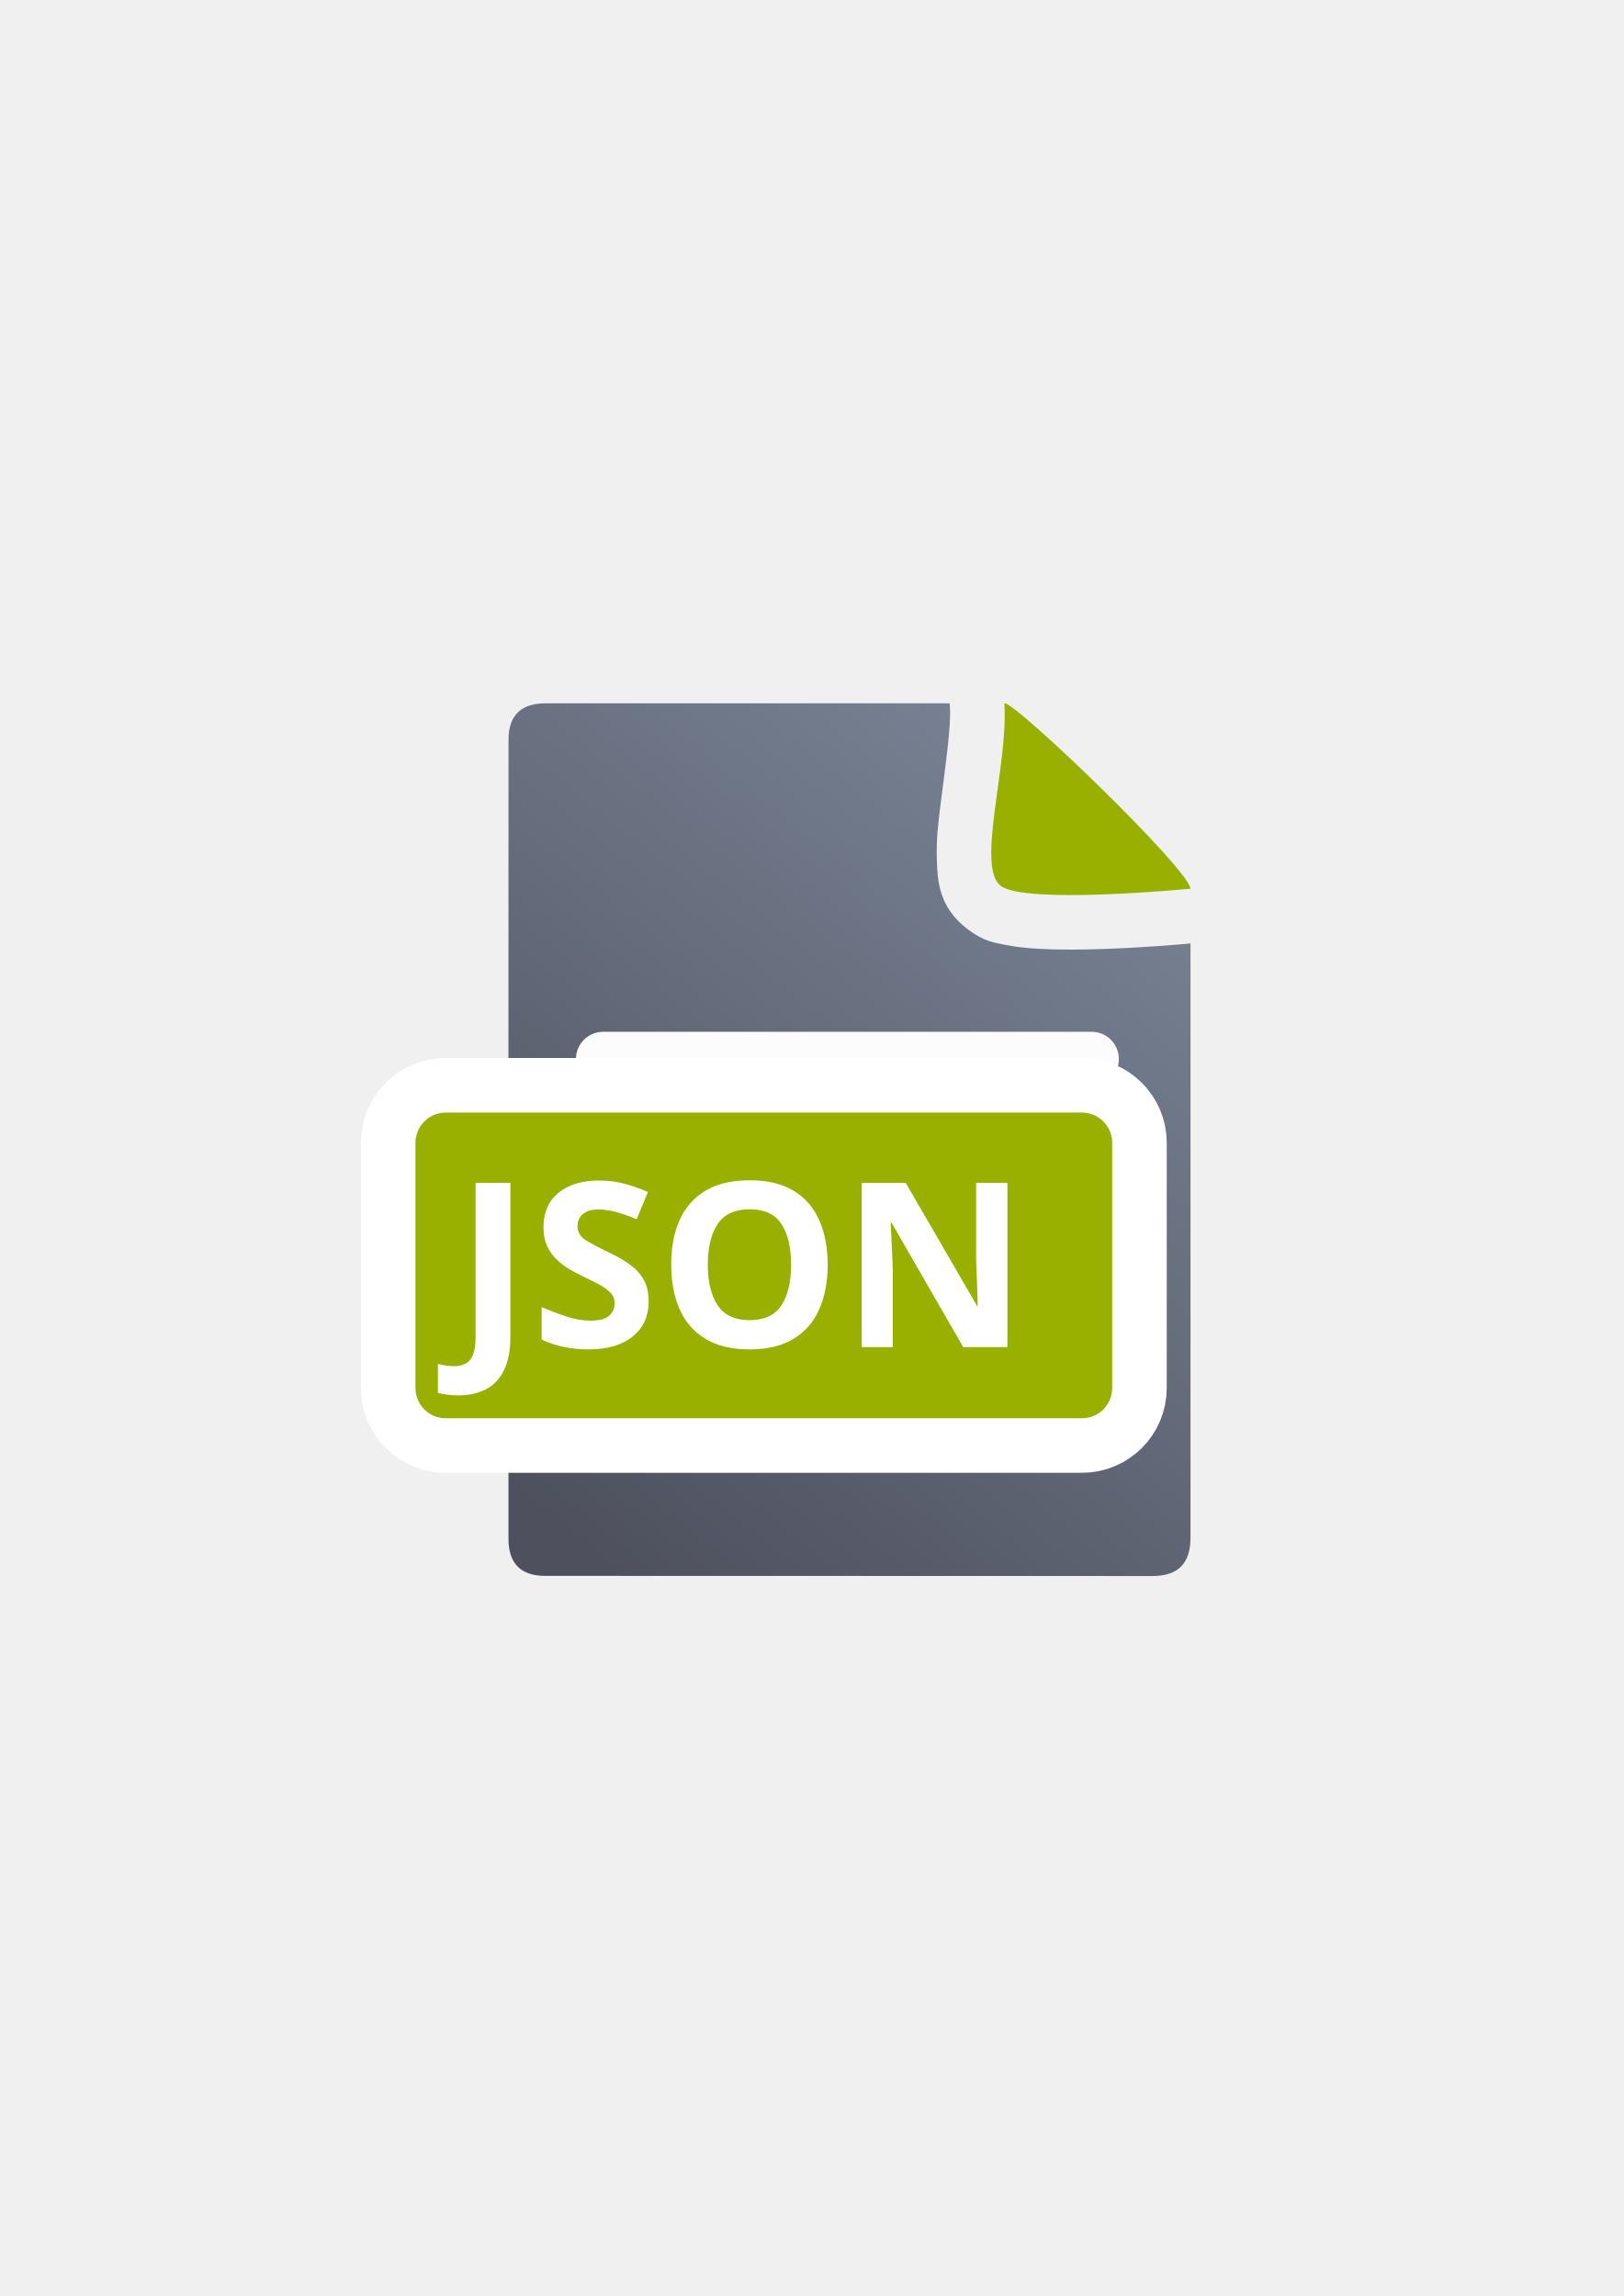
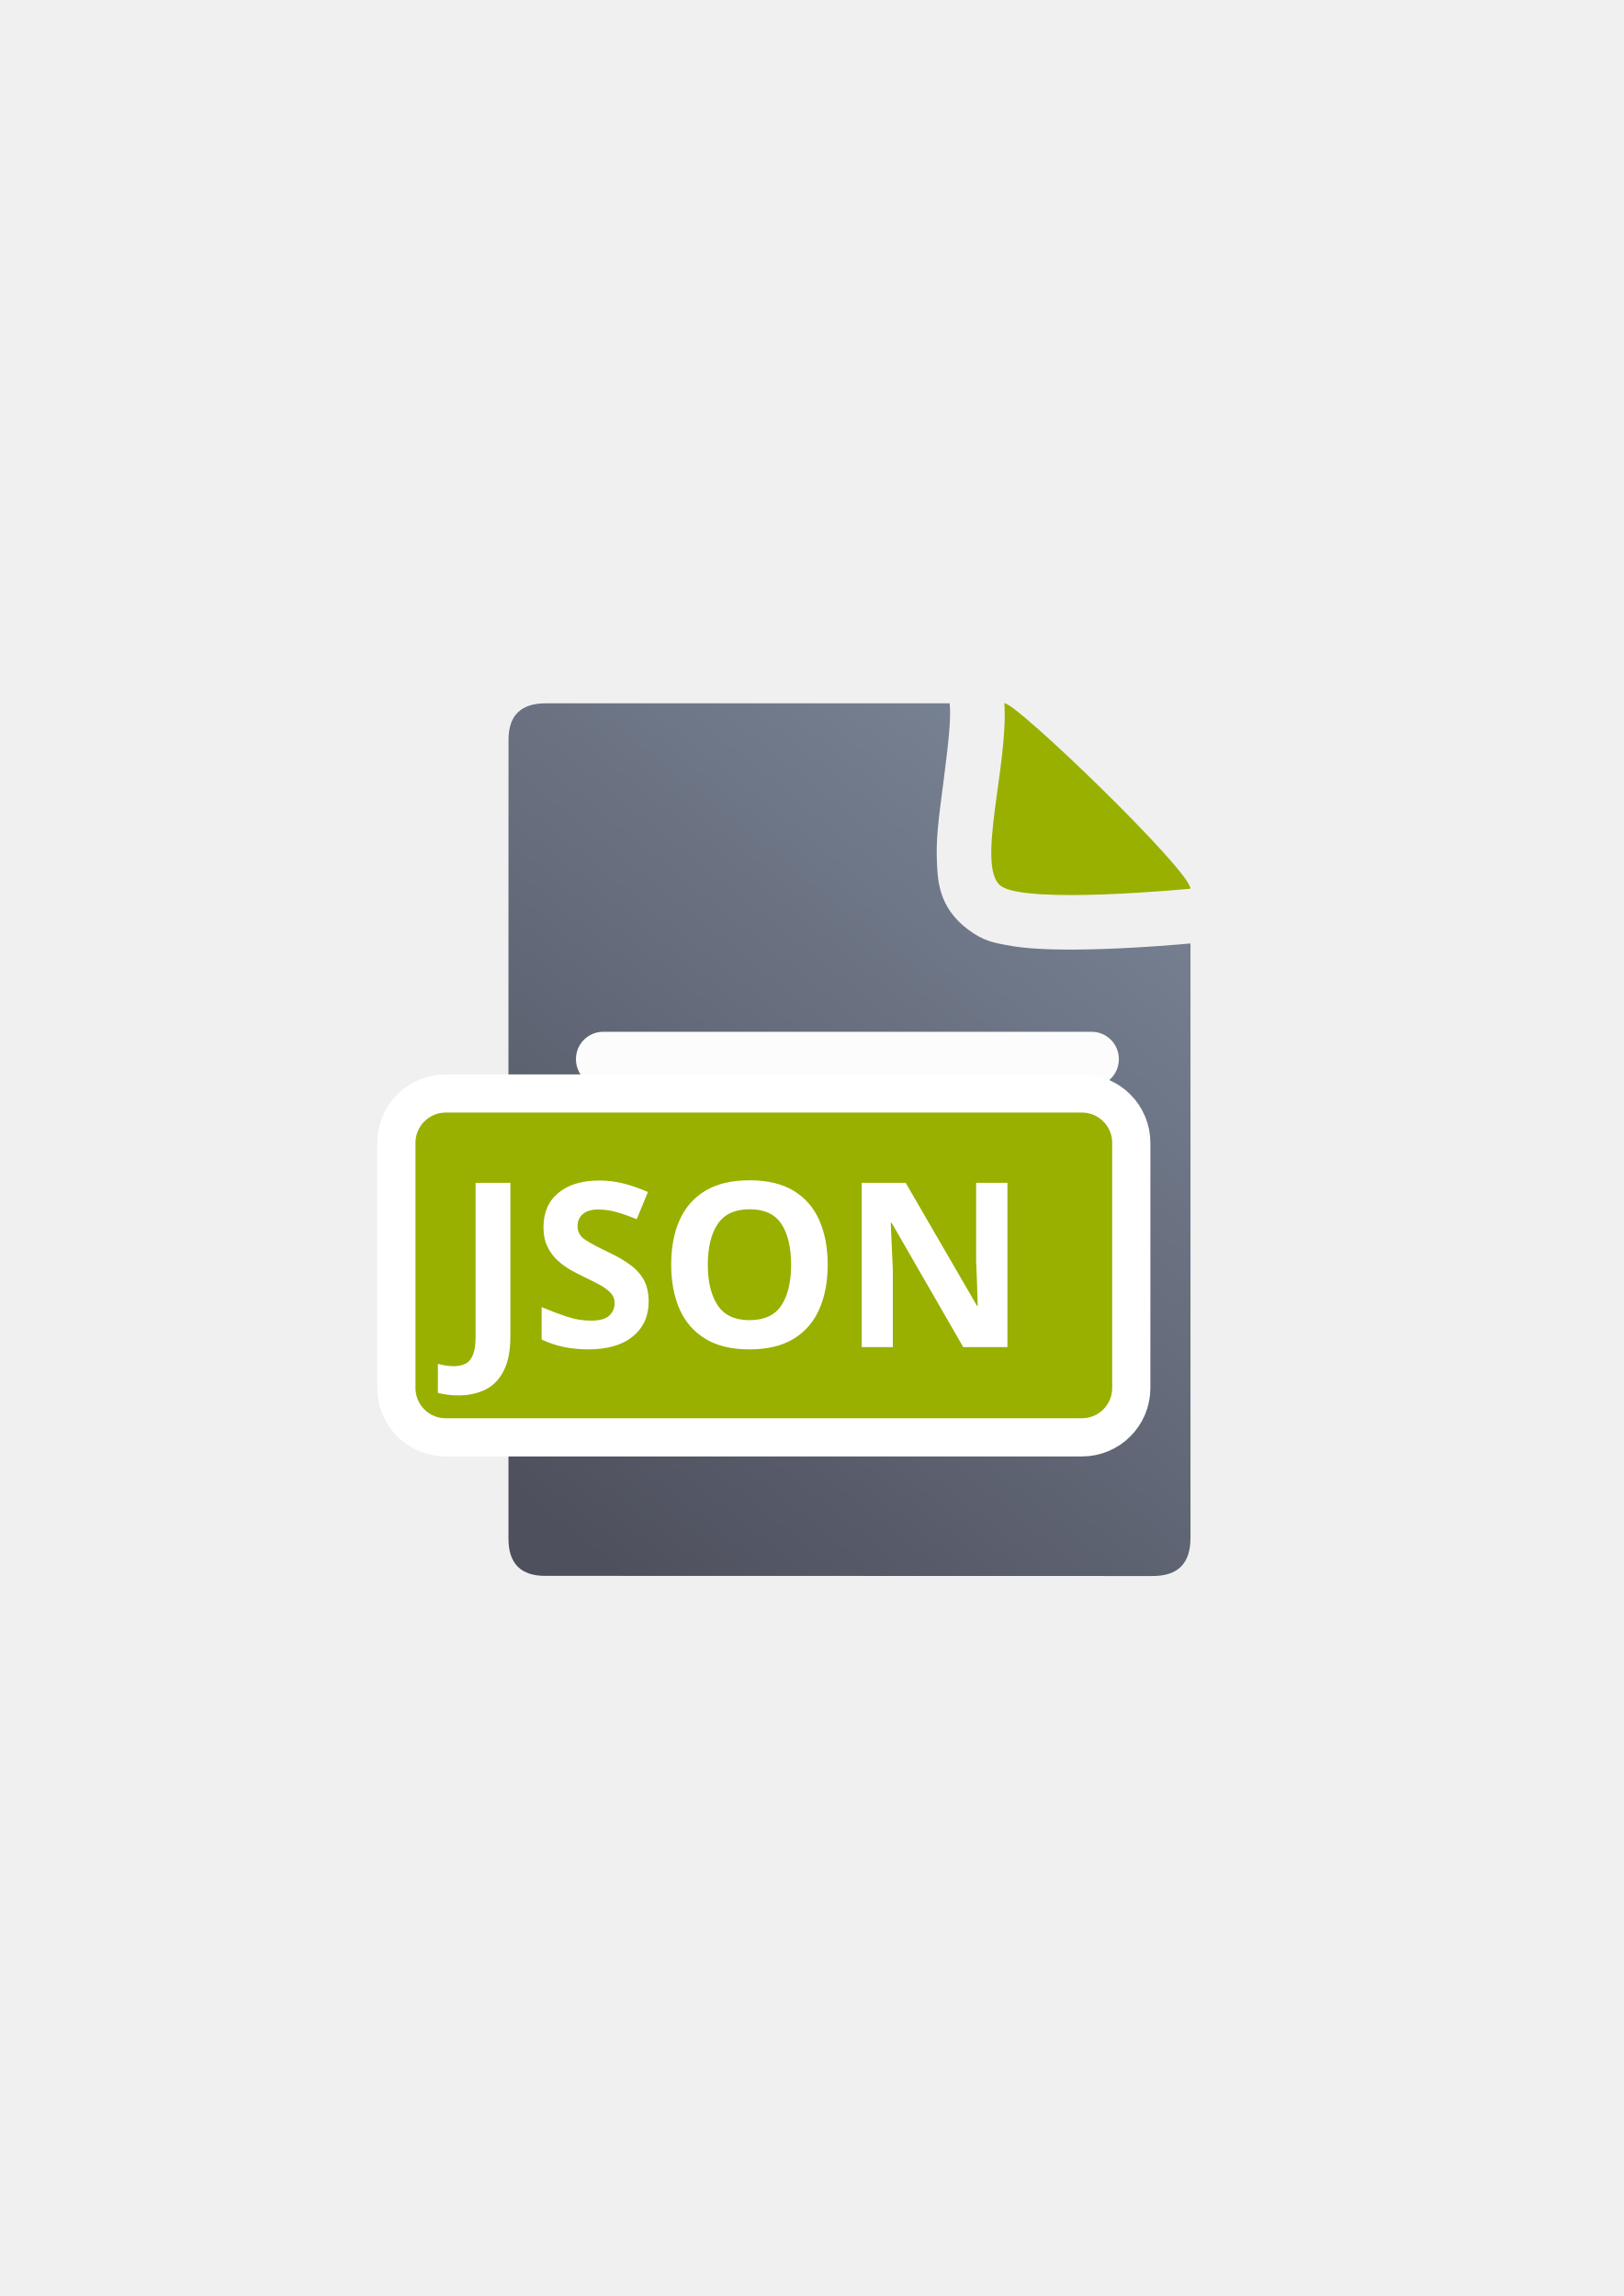
<svg xmlns="http://www.w3.org/2000/svg" xmlns:xlink="http://www.w3.org/1999/xlink" width="210mm" height="297mm" viewBox="0 0 744.094 1052.362" id="svg2" version="1.1">
  <defs id="defs4">
    <linearGradient id="linearGradient2224">
      <stop id="stop2226" offset="0" style="stop-color:#7c7c7c;stop-opacity:1;" />
      <stop id="stop2228" offset="1" style="stop-color:#b8b8b8;stop-opacity:1;" />
    </linearGradient>
    <linearGradient id="linearGradient15218">
      <stop id="stop15220" offset="0" style="stop-color:#eeeeef;stop-opacity:1;" />
      <stop id="stop2736" offset="0.599" style="stop-color:#d3d7cf;stop-opacity:1;" />
      <stop id="stop2738" offset="0.828" style="stop-color:#ffffff;stop-opacity:1;" />
      <stop id="stop15222" offset="1" style="stop-color:#d3d7cf;stop-opacity:1;" />
    </linearGradient>
    <pattern y="0" x="0" height="6" width="6" patternUnits="userSpaceOnUse" id="EMFhbasepattern" />
    <pattern y="0" x="0" height="6" width="6" patternUnits="userSpaceOnUse" id="EMFhbasepattern-5" />
    <linearGradient xlink:href="#linearGradient4195" id="linearGradient4201" x1="286.383" y1="672.921" x2="532.517" y2="367.749" gradientUnits="userSpaceOnUse" gradientTransform="matrix(1.136353,0,0,1.136353,-56.42932,-53.35406)" />
    <linearGradient id="linearGradient4195">
      <stop style="stop-color:#4e505d;stop-opacity:1" offset="0" id="stop4197" />
      <stop style="stop-color:#7a8597;stop-opacity:1" offset="1" id="stop4199" />
    </linearGradient>
  </defs>
  <g id="layer1">
    <g id="g4240" transform="translate(-0.3500964,0.2470147)">
      <path id="path4244" d="m 435.549,322.105 -185.137,0.019 c -11.389,-0.019 -17.071,5.611 -17.023,16.832 -0.048,93.324 -0.048,252.411 -0.018,366.068 -0.03,11.342 5.686,17.096 16.979,17.02 l 278.383,0.07 c 11.423,-0.065 17.107,-5.748 17.182,-17.207 l 0.002,-272.725 c -5.194,0.476 -20.791,1.825 -38.27,2.477 -10.612,0.396 -21.675,0.545 -31.783,-0.068 -5.054,-0.307 -9.844,-0.775 -14.74,-1.746 -4.896,-0.971 -9.846,-1.542 -17.221,-7.107 -13.698,-10.338 -13.888,-22.92 -14.223,-31.828 -0.335,-8.908 0.65,-17.333 1.752,-25.951 2.203,-17.237 4.841,-35.661 4.242,-44.086 l -0.125,-1.768 z m 45.656,50.906 c -0.052,0.395 -0.128,0.897 -0.178,1.287 -0.488,3.82 -0.854,7.378 -1.092,10.41 3.969,0.212 8.596,0.276 13.566,0.238 -2.047,-2.045 -3.983,-4.043 -6.064,-6.084 -2.24,-2.197 -4.003,-3.707 -6.232,-5.852 z m -1.559,19.027 c 0.069,1.72 0.611,1.454 0,0 z" style="fill:url(#linearGradient4201);fill-opacity:1;fill-rule:evenodd;stroke:none;stroke-width:1px;stroke-linecap:butt;stroke-linejoin:miter;stroke-opacity:1" />
      <path style="fill:#99b000;fill-opacity:1;fill-rule:evenodd;stroke:none;stroke-width:1px;stroke-linecap:butt;stroke-linejoin:miter;stroke-opacity:1" d="m 460.61,322.103 c 4.546,-1.185 85.258,76.625 85.258,84.98 0,0 -75.442,7.353 -86.905,-1.299 -11.463,-8.651 3.622,-55.867 1.647,-83.682 z" id="path4288" />
      <rect ry="12.5" y="472.664" x="264.29" height="25.102" width="248.796" id="rect4227" style="color:#252525;clip-rule:nonzero;display:inline;overflow:visible;visibility:visible;opacity:0.98;isolation:auto;mix-blend-mode:normal;color-interpolation:sRGB;color-interpolation-filters:linearRGB;solid-color:#252525;solid-opacity:1;fill:#ffffff;fill-opacity:1;fill-rule:nonzero;stroke:none;stroke-width:50;stroke-linecap:square;stroke-linejoin:round;stroke-miterlimit:4;stroke-dasharray:none;stroke-dashoffset:0;stroke-opacity:1;color-rendering:auto;image-rendering:auto;shape-rendering:auto;text-rendering:auto;enable-background:accumulate" />
      <rect style="color:#252525;clip-rule:nonzero;display:inline;overflow:visible;visibility:visible;opacity:0.98;isolation:auto;mix-blend-mode:normal;color-interpolation:sRGB;color-interpolation-filters:linearRGB;solid-color:#252525;solid-opacity:1;fill:#ffffff;fill-opacity:1;fill-rule:nonzero;stroke:none;stroke-width:50;stroke-linecap:square;stroke-linejoin:round;stroke-miterlimit:4;stroke-dasharray:none;stroke-dashoffset:0;stroke-opacity:1;color-rendering:auto;image-rendering:auto;shape-rendering:auto;text-rendering:auto;enable-background:accumulate" id="rect4229" width="204.602" height="25.102" x="264.29" y="523.055" ry="12.5" />
      <rect ry="12.5" y="572.773" x="264.29" height="25.102" width="225.594" id="rect4233" style="color:#252525;clip-rule:nonzero;display:inline;overflow:visible;visibility:visible;opacity:0.98;isolation:auto;mix-blend-mode:normal;color-interpolation:sRGB;color-interpolation-filters:linearRGB;solid-color:#252525;solid-opacity:1;fill:#ffffff;fill-opacity:1;fill-rule:nonzero;stroke:none;stroke-width:50;stroke-linecap:square;stroke-linejoin:round;stroke-miterlimit:4;stroke-dasharray:none;stroke-dashoffset:0;stroke-opacity:1;color-rendering:auto;image-rendering:auto;shape-rendering:auto;text-rendering:auto;enable-background:accumulate" />
    </g>
    <rect style="opacity:1;fill:none;fill-opacity:1;stroke:none;stroke-width:23;stroke-linecap:butt;stroke-linejoin:round;stroke-miterlimit:4;stroke-dasharray:none;stroke-opacity:1" id="rect4160" width="400" height="400" x="190" y="322.362" />
    <path style="fill:#ffffff;fill-opacity:1;stroke:none" d="m 272.442,495.741 c 63.676,0 127.352,0 191.028,0 4.816,-1e-5 4.816,23.872 0,23.872 -63.676,0 -127.352,0 -191.028,0 -6.421,-10e-6 -6.421,-23.872 0,-23.872 z" id="rect4248-4" />
    <path style="fill:#ffffff;fill-opacity:1;stroke:none" d="m 273.175,537.122 c 67.723,0 135.445,0 203.168,0 5.122,-2e-5 5.122,23.872 0,23.872 -67.723,0 -135.445,0 -203.168,0 -6.829,-1e-5 -6.829,-23.872 0,-23.872 z" id="rect4248-1" />
    <path style="fill:#ffffff;fill-opacity:1;stroke:none" d="m 272.398,579.671 c 63.098,0 126.196,0 189.293,0 4.772,-2e-5 4.772,23.872 0,23.872 -63.098,0 -126.196,0 -189.293,0 -6.363,-10e-6 -6.363,-23.872 0,-23.872 z" id="rect4248-1-5" />
-     <rect ry="13.867" y="509.942" x="190.397" height="140.114" width="319.285" id="rect4189" style="color:#252525;clip-rule:nonzero;display:inline;overflow:visible;visibility:visible;opacity:1;isolation:auto;mix-blend-mode:normal;color-interpolation:sRGB;color-interpolation-filters:linearRGB;solid-color:#252525;solid-opacity:1;fill:#99b000;fill-opacity:1;fill-rule:nonzero;stroke:#ffffff;stroke-width:50;stroke-linecap:butt;stroke-linejoin:round;stroke-miterlimit:4;stroke-dasharray:none;stroke-dashoffset:60.958;stroke-opacity:1;color-rendering:auto;image-rendering:auto;shape-rendering:auto;text-rendering:auto;enable-background:accumulate" />
+     <rect ry="13.867" y="509.942" x="190.397" height="140.114" width="319.285" id="rect4189" style="color:#252525;clip-rule:nonzero;display:inline;overflow:visible;visibility:visible;opacity:1;isolation:auto;mix-blend-mode:normal;color-interpolation:sRGB;color-interpolation-filters:linearRGB;solid-color:#252525;solid-opacity:1;fill:#99b000;fill-opacity:1;fill-rule:nonzero;stroke:#ffffff;stroke-width:35;stroke-linecap:butt;stroke-linejoin:round;stroke-miterlimit:4;stroke-dasharray:none;stroke-dashoffset:60.958;stroke-opacity:1;color-rendering:auto;image-rendering:auto;shape-rendering:auto;text-rendering:auto;enable-background:accumulate" />
    <rect style="color:#252525;clip-rule:nonzero;display:inline;overflow:visible;visibility:visible;opacity:1;isolation:auto;mix-blend-mode:normal;color-interpolation:sRGB;color-interpolation-filters:linearRGB;solid-color:#252525;solid-opacity:1;fill:#99b000;fill-opacity:1;fill-rule:nonzero;stroke:none;stroke-width:12;stroke-linecap:butt;stroke-linejoin:round;stroke-miterlimit:4;stroke-dasharray:none;stroke-dashoffset:60.958;stroke-opacity:1;color-rendering:auto;image-rendering:auto;shape-rendering:auto;text-rendering:auto;enable-background:accumulate" id="rect4183" width="319.285" height="140.114" x="190.397" y="509.942" ry="13.867" />
    <text xml:space="preserve" style="font-style:normal;font-weight:normal;font-size:105.458px;line-height:125%;font-family:sans-serif;letter-spacing:0px;word-spacing:0px;fill:#252525;fill-opacity:1;stroke:none;stroke-width:1px;stroke-linecap:butt;stroke-linejoin:miter;stroke-opacity:1" x="208.465" y="617.435" id="text4185">
      <tspan id="tspan4187" x="208.465" y="617.435" style="font-style:normal;font-variant:normal;font-weight:bold;font-stretch:normal;font-family:sans-serif;-inkscape-font-specification:'sans-serif Bold';fill:#ffffff">JSON</tspan>
    </text>
  </g>
</svg>
